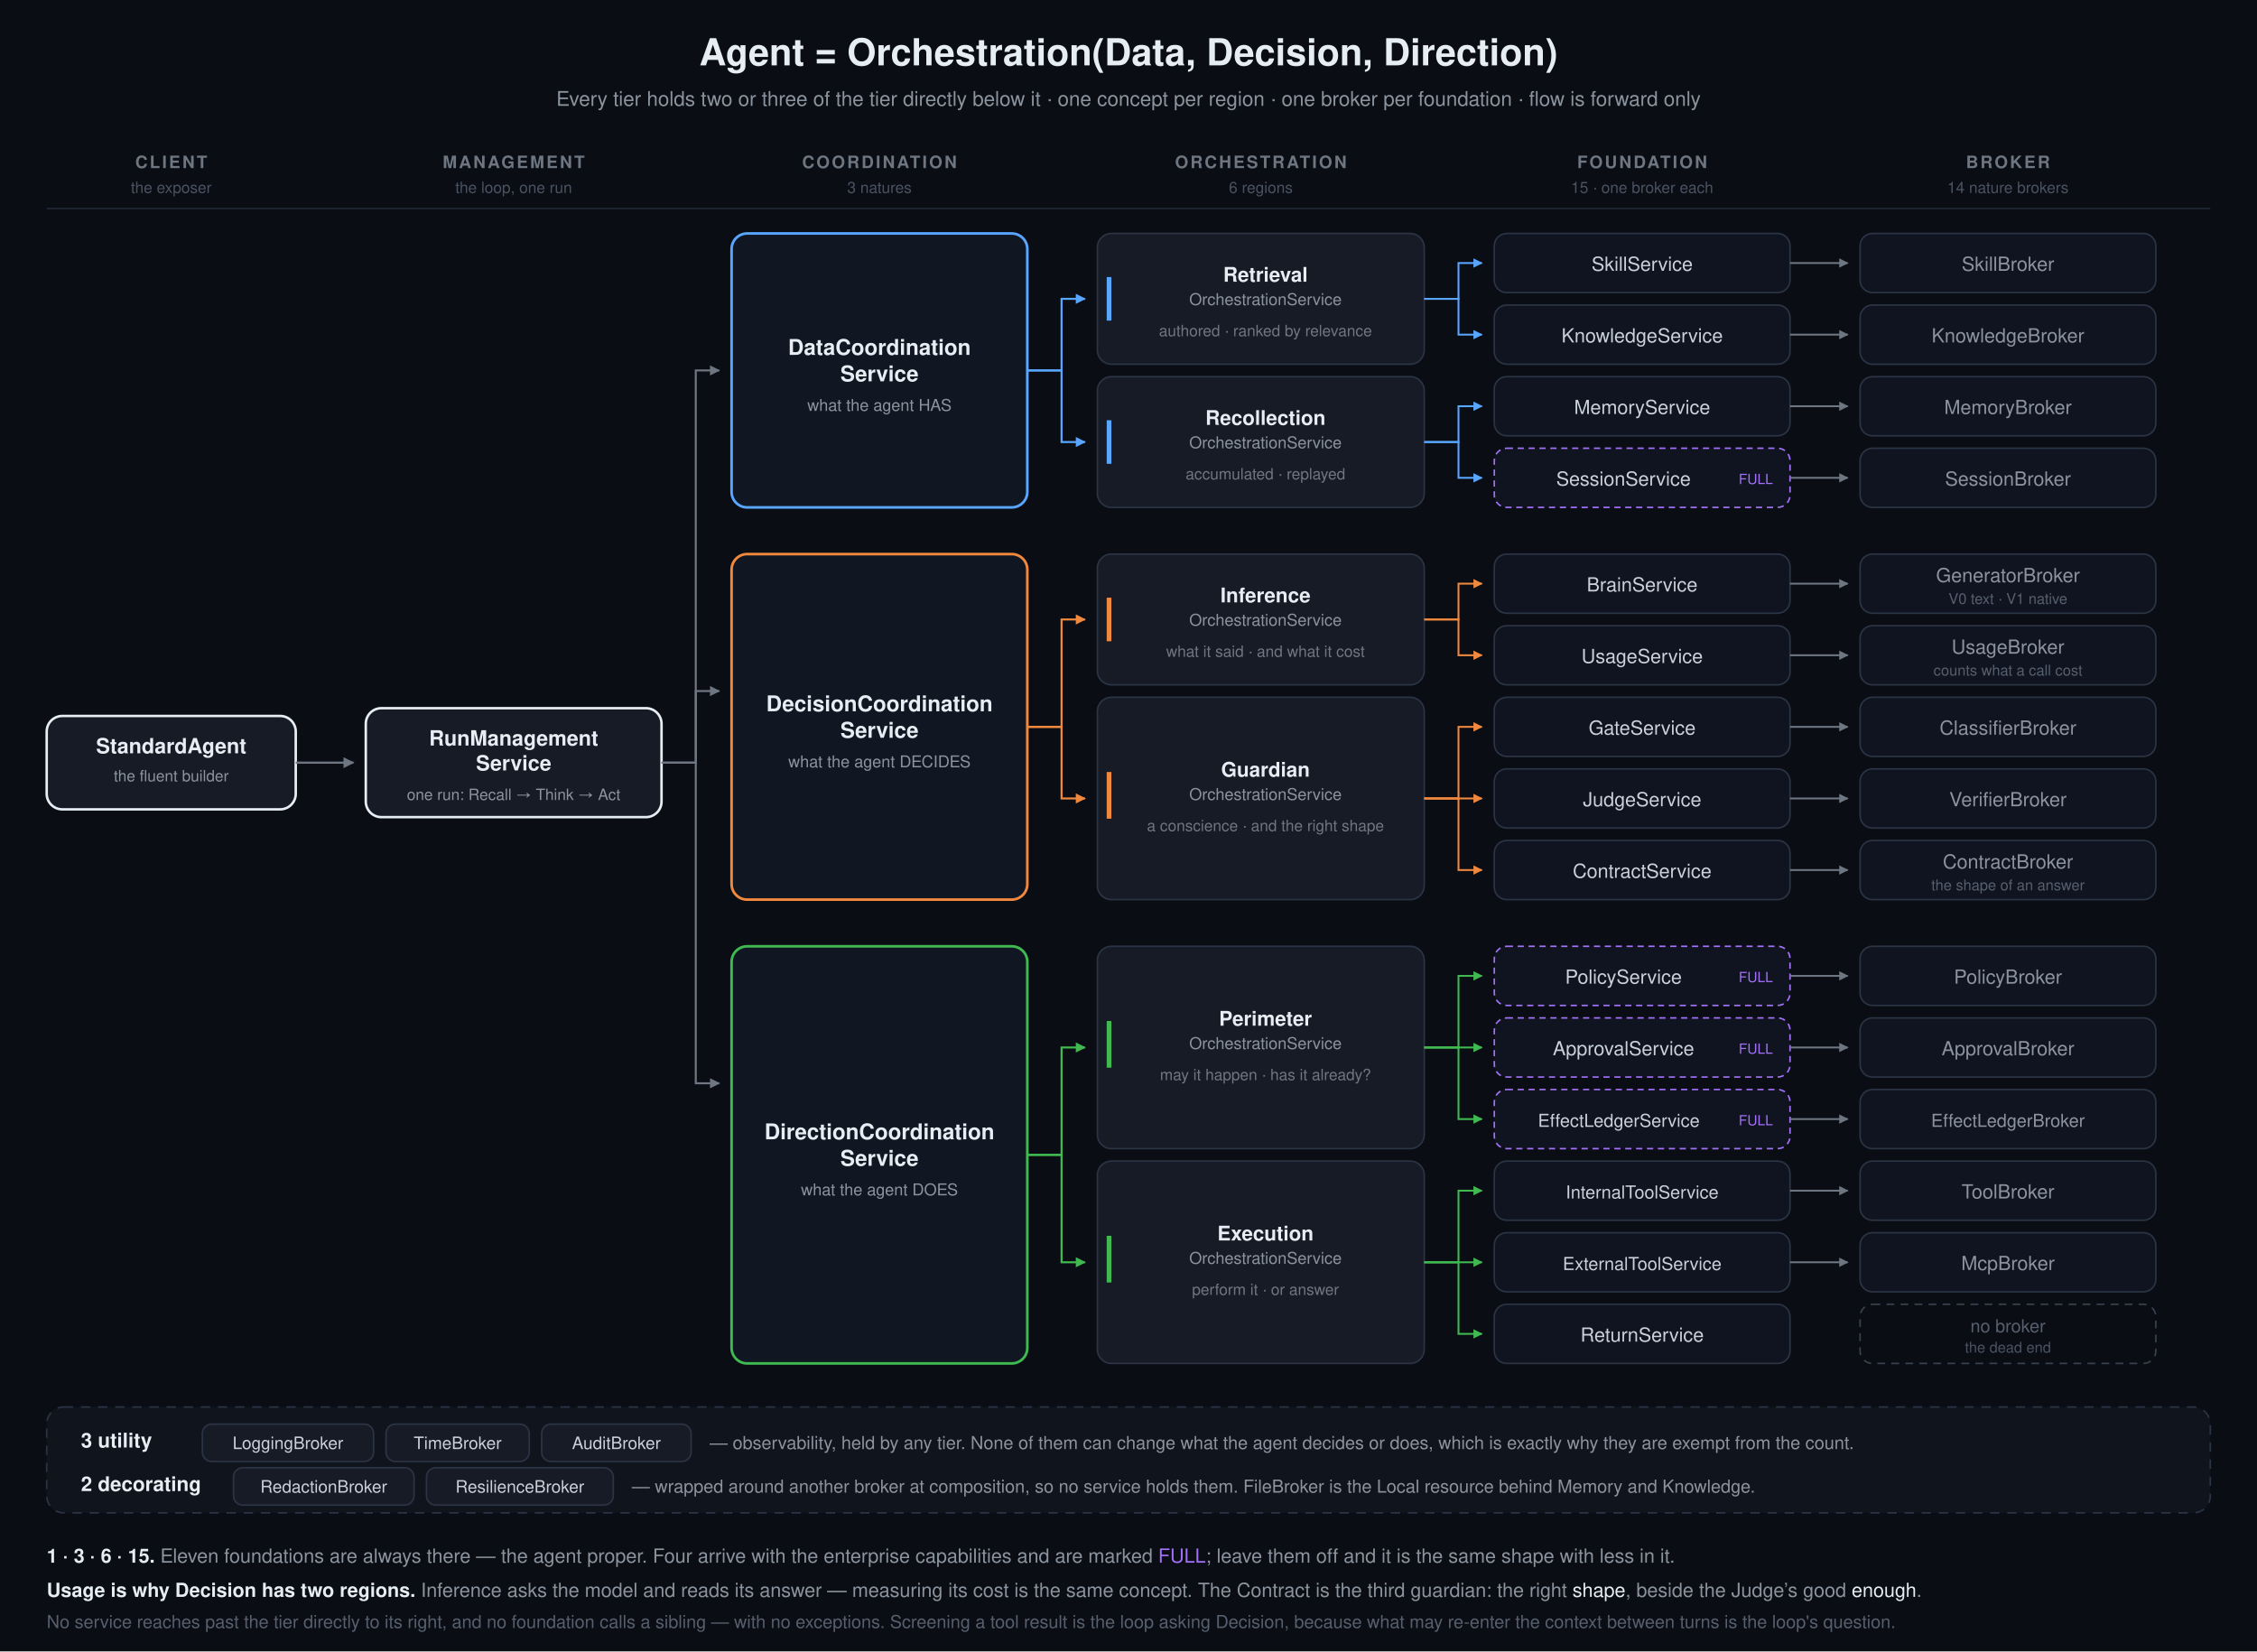
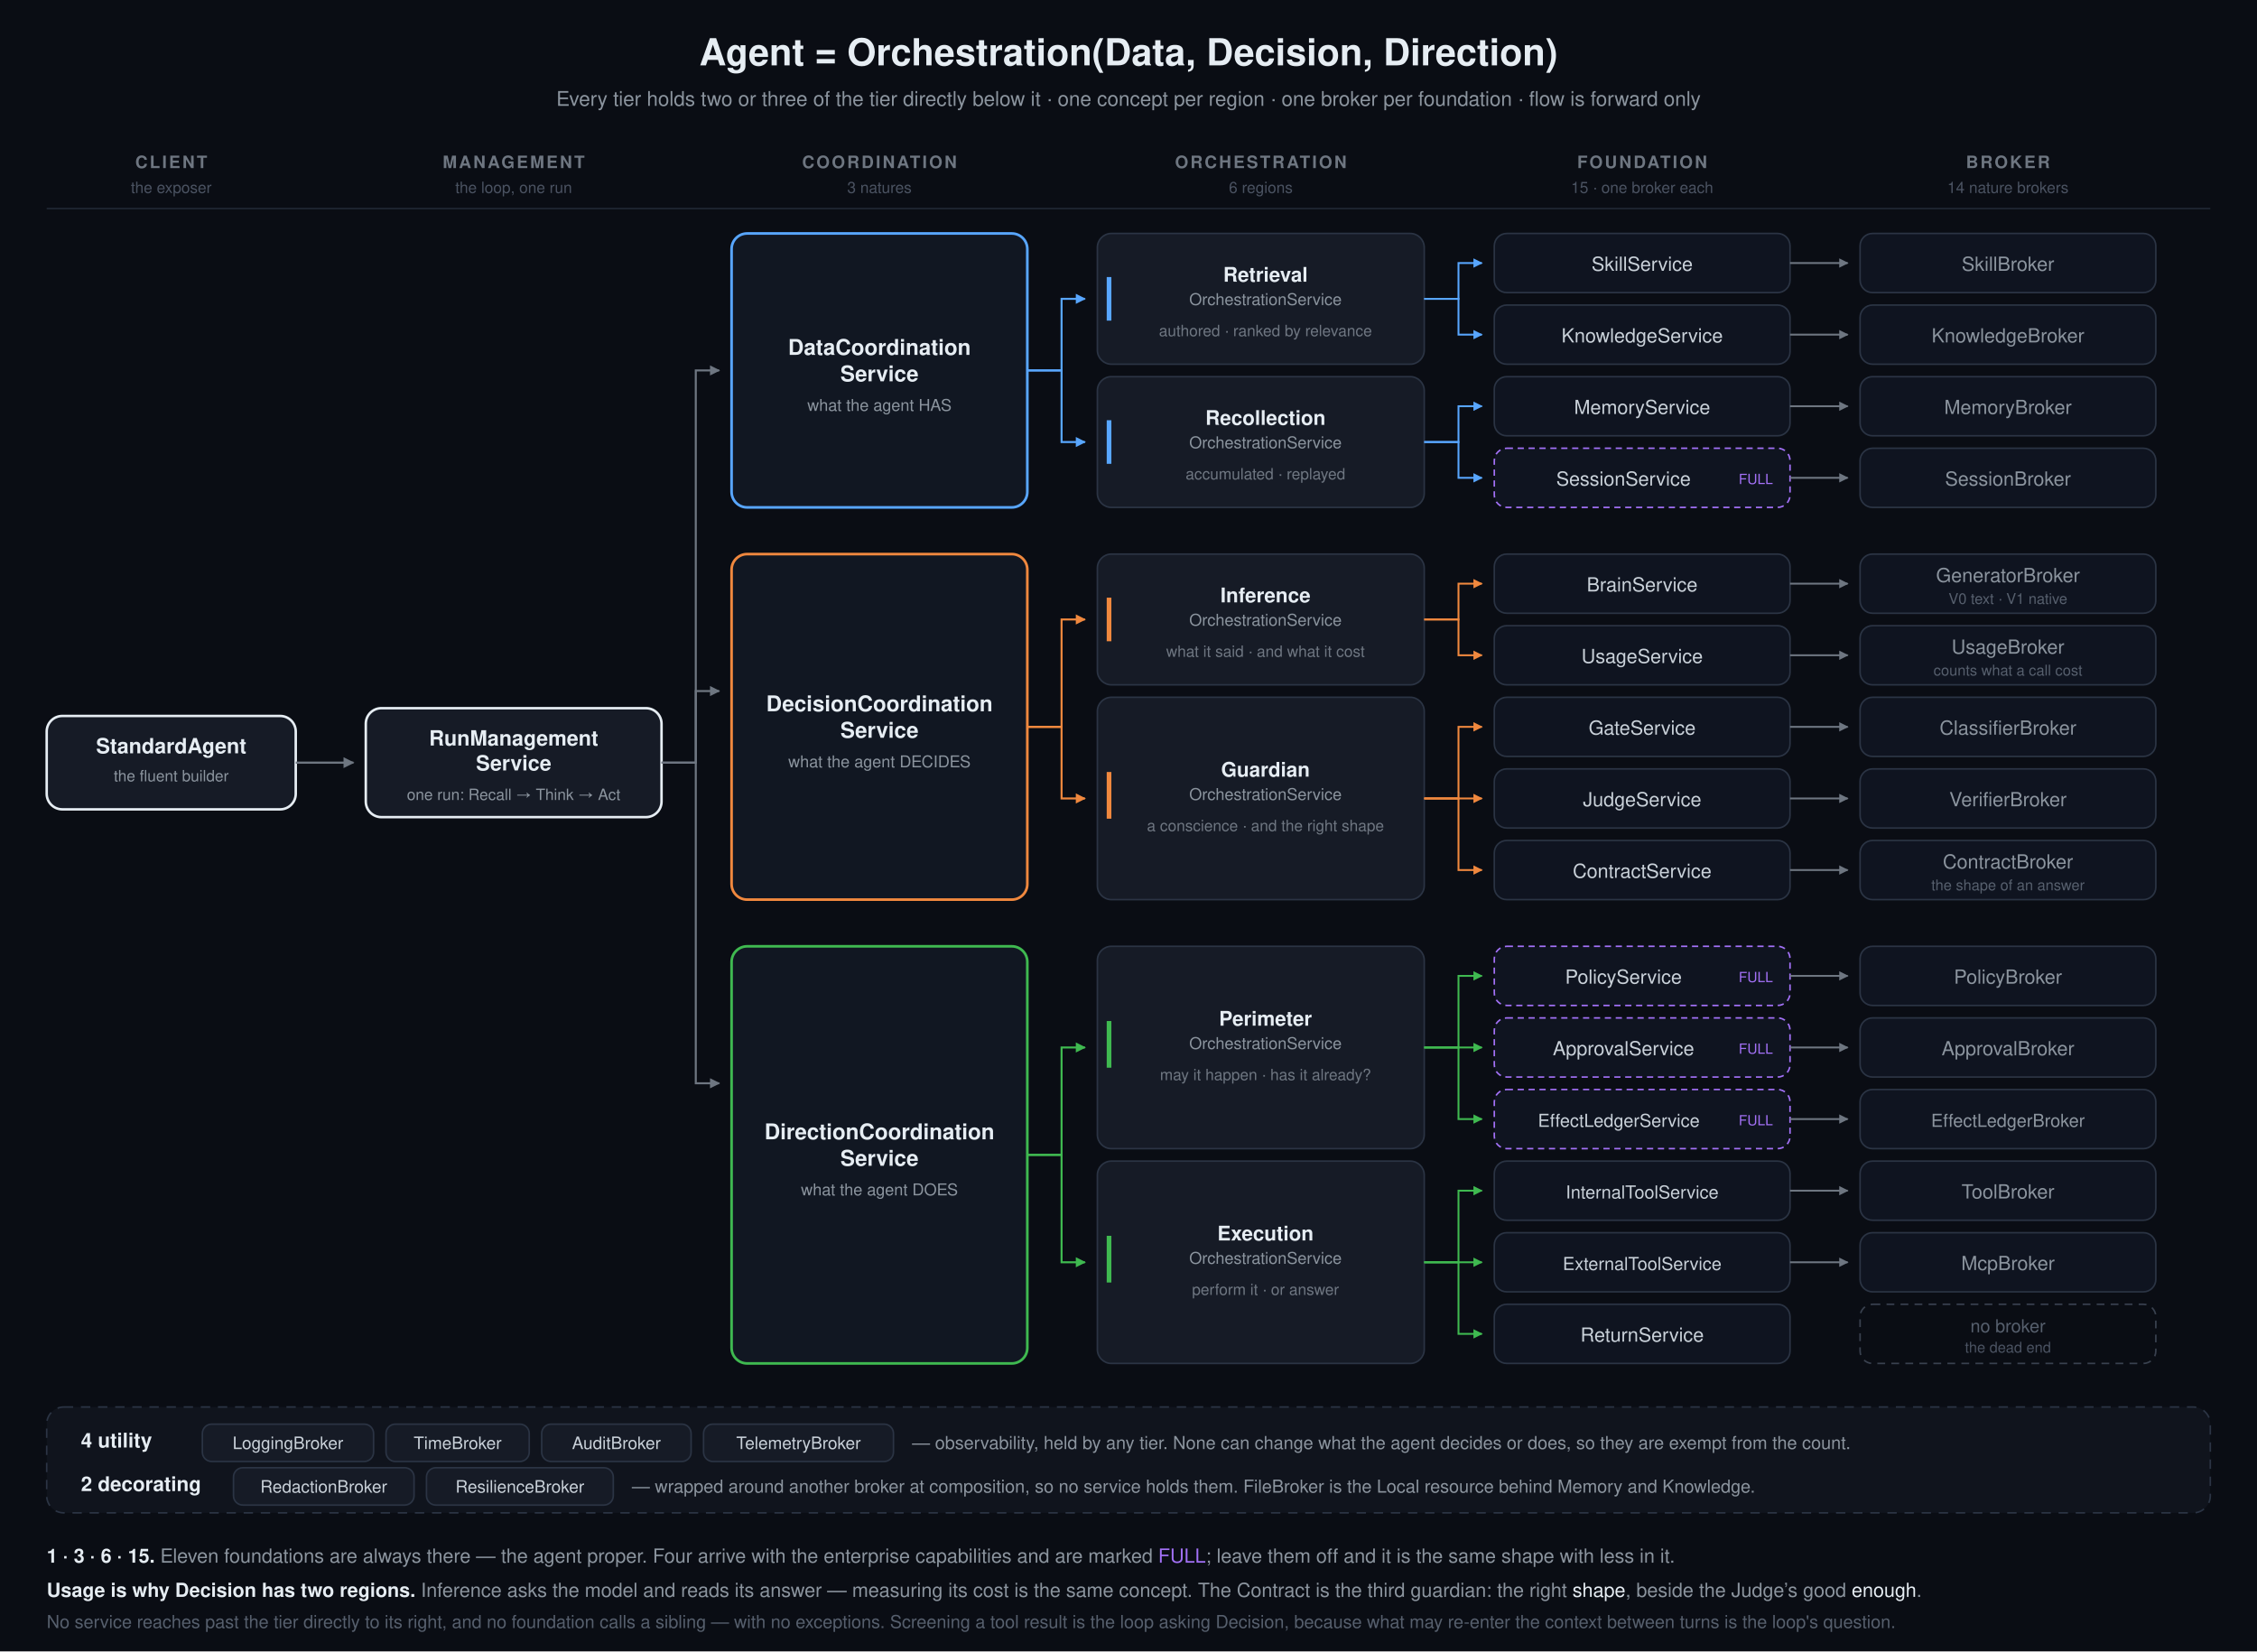
<svg xmlns="http://www.w3.org/2000/svg" width="1450" height="1061" viewBox="0 0 1450 1061" font-family="Segoe UI, system-ui, -apple-system, Helvetica, Arial, sans-serif">
  <defs>
    <marker id="g" viewBox="0 0 10 10" refX="9" refY="5" markerWidth="5" markerHeight="5" orient="auto-start-reverse">
      <path d="M0 0 L10 5 L0 10 z" fill="#6e7681" />
    </marker>
    <marker id="b" viewBox="0 0 10 10" refX="9" refY="5" markerWidth="5" markerHeight="5" orient="auto-start-reverse">
      <path d="M0 0 L10 5 L0 10 z" fill="#58a6ff" />
    </marker>
    <marker id="o" viewBox="0 0 10 10" refX="9" refY="5" markerWidth="5" markerHeight="5" orient="auto-start-reverse">
      <path d="M0 0 L10 5 L0 10 z" fill="#f0883e" />
    </marker>
    <marker id="n" viewBox="0 0 10 10" refX="9" refY="5" markerWidth="5" markerHeight="5" orient="auto-start-reverse">
      <path d="M0 0 L10 5 L0 10 z" fill="#3fb950" />
    </marker>
  </defs>
  <rect width="1450" height="1061" fill="#0a0d14" />
  <text x="725" y="42" text-anchor="middle" fill="#e6edf3" font-size="24" font-weight="700">Agent = Orchestration(Data, Decision, Direction)</text>
  <text x="725" y="68" text-anchor="middle" fill="#8b949e" font-size="13">Every tier holds two or three of the tier directly below it · one concept per region · one broker per foundation · flow is forward only</text>
  <g text-anchor="middle" font-size="11" font-weight="700" letter-spacing="1.3" fill="#6e7681">
    <text x="110" y="108">CLIENT</text>
    <text x="330" y="108">MANAGEMENT</text>
    <text x="565" y="108">COORDINATION</text>
    <text x="810" y="108">ORCHESTRATION</text>
    <text x="1055" y="108">FOUNDATION</text>
    <text x="1290" y="108">BROKER</text>
  </g>
  <g text-anchor="middle" font-size="10" fill="#4a5261">
    <text x="110" y="124">the exposer</text>
    <text x="330" y="124">the loop, one run</text>
    <text x="565" y="124">3 natures</text>
    <text x="810" y="124">6 regions</text>
    <text x="1055" y="124">15 · one broker each</text>
    <text x="1290" y="124">14 nature brokers</text>
  </g>
  <line x1="30" y1="134" x2="1420" y2="134" stroke="#1f2733" />
  <rect x="30" y="460" width="160" height="60" rx="10" fill="#161b26" stroke="#e6edf3" stroke-width="1.6" />
  <text x="110" y="484" text-anchor="middle" fill="#e6edf3" font-size="13.5" font-weight="700">StandardAgent</text>
  <text x="110" y="502" text-anchor="middle" fill="#8b949e" font-size="10">the fluent builder</text>
  <line x1="190" y1="490" x2="227" y2="490" stroke="#6e7681" stroke-width="1.4" marker-end="url(#g)" />
  <rect x="235" y="455" width="190" height="70" rx="10" fill="#161b26" stroke="#e6edf3" stroke-width="1.6" />
  <text x="330" y="479" text-anchor="middle" fill="#e6edf3" font-size="13.5" font-weight="700">RunManagement</text>
  <text x="330" y="495" text-anchor="middle" fill="#e6edf3" font-size="13.5" font-weight="700">Service</text>
  <text x="330" y="514" text-anchor="middle" fill="#8b949e" font-size="10">one run: Recall → Think → Act</text>
  <path d="M 425 490 H 447 V 238 H 462" fill="none" stroke="#6e7681" stroke-width="1.3" marker-end="url(#g)" />
  <path d="M 447 490 V 444 H 462" fill="none" stroke="#6e7681" stroke-width="1.3" marker-end="url(#g)" />
  <path d="M 425 490 H 447 V 696 H 462" fill="none" stroke="#6e7681" stroke-width="1.3" marker-end="url(#g)" />
  <rect x="470" y="150" width="190" height="176" rx="10" fill="#111722" stroke="#58a6ff" stroke-width="1.7" />
  <text x="565" y="228" text-anchor="middle" fill="#e6edf3" font-size="14" font-weight="700">DataCoordination</text>
  <text x="565" y="245" text-anchor="middle" fill="#e6edf3" font-size="14" font-weight="700">Service</text>
  <text x="565" y="264" text-anchor="middle" fill="#8b949e" font-size="10.5">what the agent HAS</text>
  <path d="M 660 238 H 682 V 192 H 697" fill="none" stroke="#58a6ff" stroke-width="1.3" marker-end="url(#b)" />
  <path d="M 660 238 H 682 V 284 H 697" fill="none" stroke="#58a6ff" stroke-width="1.3" marker-end="url(#b)" />
  <rect x="705" y="150" width="210" height="84" rx="9" fill="#161b26" stroke="#2b3444" />
  <rect x="711" y="178" width="3" height="28" fill="#58a6ff" />
  <text x="813" y="181" text-anchor="middle" fill="#e6edf3" font-size="13" font-weight="700">Retrieval</text>
  <text x="813" y="196" text-anchor="middle" fill="#8b949e" font-size="10.5">OrchestrationService</text>
  <text x="813" y="216" text-anchor="middle" fill="#6e7681" font-size="10">authored · ranked by relevance</text>
  <rect x="705" y="242" width="210" height="84" rx="9" fill="#161b26" stroke="#2b3444" />
  <rect x="711" y="270" width="3" height="28" fill="#58a6ff" />
  <text x="813" y="273" text-anchor="middle" fill="#e6edf3" font-size="13" font-weight="700">Recollection</text>
  <text x="813" y="288" text-anchor="middle" fill="#8b949e" font-size="10.5">OrchestrationService</text>
  <text x="813" y="308" text-anchor="middle" fill="#6e7681" font-size="10">accumulated · replayed</text>
  <path d="M 915 192 H 937 V 169 H 952" fill="none" stroke="#58a6ff" stroke-width="1.2" marker-end="url(#b)" />
  <path d="M 915 192 H 937 V 215 H 952" fill="none" stroke="#58a6ff" stroke-width="1.2" marker-end="url(#b)" />
  <path d="M 915 284 H 937 V 261 H 952" fill="none" stroke="#58a6ff" stroke-width="1.2" marker-end="url(#b)" />
  <path d="M 915 284 H 937 V 307 H 952" fill="none" stroke="#58a6ff" stroke-width="1.2" marker-end="url(#b)" />
  <g font-size="12.5">
    <rect x="960" y="150" width="190" height="38" rx="8" fill="#0f1420" stroke="#2b3444" />
    <text x="1055" y="174" text-anchor="middle" fill="#c9d1d9">SkillService</text>
    <rect x="960" y="196" width="190" height="38" rx="8" fill="#0f1420" stroke="#2b3444" />
    <text x="1055" y="220" text-anchor="middle" fill="#c9d1d9">KnowledgeService</text>
    <rect x="960" y="242" width="190" height="38" rx="8" fill="#0f1420" stroke="#2b3444" />
    <text x="1055" y="266" text-anchor="middle" fill="#c9d1d9">MemoryService</text>
    <rect x="960" y="288" width="190" height="38" rx="8" fill="#0f1420" stroke="#a371f7" stroke-dasharray="4 3" />
    <text x="1043" y="312" text-anchor="middle" fill="#c9d1d9">SessionService</text>
    <text x="1128" y="311" text-anchor="middle" fill="#a371f7" font-size="9">FULL</text>
    <rect x="1195" y="150" width="190" height="38" rx="8" fill="#0f1420" stroke="#2b3444" />
    <text x="1290" y="174" text-anchor="middle" fill="#8b949e">SkillBroker</text>
    <rect x="1195" y="196" width="190" height="38" rx="8" fill="#0f1420" stroke="#2b3444" />
    <text x="1290" y="220" text-anchor="middle" fill="#8b949e">KnowledgeBroker</text>
    <rect x="1195" y="242" width="190" height="38" rx="8" fill="#0f1420" stroke="#2b3444" />
    <text x="1290" y="266" text-anchor="middle" fill="#8b949e">MemoryBroker</text>
    <rect x="1195" y="288" width="190" height="38" rx="8" fill="#0f1420" stroke="#2b3444" />
    <text x="1290" y="312" text-anchor="middle" fill="#8b949e">SessionBroker</text>
  </g>
  <rect x="470" y="356" width="190" height="222" rx="10" fill="#111722" stroke="#f0883e" stroke-width="1.7" />
  <text x="565" y="457" text-anchor="middle" fill="#e6edf3" font-size="14" font-weight="700">DecisionCoordination</text>
  <text x="565" y="474" text-anchor="middle" fill="#e6edf3" font-size="14" font-weight="700">Service</text>
  <text x="565" y="493" text-anchor="middle" fill="#8b949e" font-size="10.5">what the agent DECIDES</text>
  <path d="M 660 467 H 682 V 398 H 697" fill="none" stroke="#f0883e" stroke-width="1.3" marker-end="url(#o)" />
  <path d="M 660 467 H 682 V 513 H 697" fill="none" stroke="#f0883e" stroke-width="1.3" marker-end="url(#o)" />
  <rect x="705" y="356" width="210" height="84" rx="9" fill="#161b26" stroke="#2b3444" />
  <rect x="711" y="384" width="3" height="28" fill="#f0883e" />
  <text x="813" y="387" text-anchor="middle" fill="#e6edf3" font-size="13" font-weight="700">Inference</text>
  <text x="813" y="402" text-anchor="middle" fill="#8b949e" font-size="10.5">OrchestrationService</text>
  <text x="813" y="422" text-anchor="middle" fill="#6e7681" font-size="10">what it said · and what it cost</text>
  <rect x="705" y="448" width="210" height="130" rx="9" fill="#161b26" stroke="#2b3444" />
  <rect x="711" y="496" width="3" height="30" fill="#f0883e" />
  <text x="813" y="499" text-anchor="middle" fill="#e6edf3" font-size="13" font-weight="700">Guardian</text>
  <text x="813" y="514" text-anchor="middle" fill="#8b949e" font-size="10.5">OrchestrationService</text>
  <text x="813" y="534" text-anchor="middle" fill="#6e7681" font-size="10">a conscience · and the right shape</text>
  <path d="M 915 398 H 937 V 375 H 952" fill="none" stroke="#f0883e" stroke-width="1.2" marker-end="url(#o)" />
  <path d="M 915 398 H 937 V 421 H 952" fill="none" stroke="#f0883e" stroke-width="1.2" marker-end="url(#o)" />
  <path d="M 915 513 H 937 V 467 H 952" fill="none" stroke="#f0883e" stroke-width="1.2" marker-end="url(#o)" />
  <path d="M 915 513 H 952" fill="none" stroke="#f0883e" stroke-width="1.2" marker-end="url(#o)" />
  <path d="M 915 513 H 937 V 559 H 952" fill="none" stroke="#f0883e" stroke-width="1.2" marker-end="url(#o)" />
  <g font-size="12.5">
    <rect x="960" y="356" width="190" height="38" rx="8" fill="#0f1420" stroke="#2b3444" />
    <text x="1055" y="380" text-anchor="middle" fill="#c9d1d9">BrainService</text>
    <rect x="960" y="402" width="190" height="38" rx="8" fill="#0f1420" stroke="#2b3444" />
    <text x="1055" y="426" text-anchor="middle" fill="#c9d1d9">UsageService</text>
    <rect x="960" y="448" width="190" height="38" rx="8" fill="#0f1420" stroke="#2b3444" />
    <text x="1055" y="472" text-anchor="middle" fill="#c9d1d9">GateService</text>
    <rect x="960" y="494" width="190" height="38" rx="8" fill="#0f1420" stroke="#2b3444" />
    <text x="1055" y="518" text-anchor="middle" fill="#c9d1d9">JudgeService</text>
    <rect x="960" y="540" width="190" height="38" rx="8" fill="#0f1420" stroke="#2b3444" />
    <text x="1055" y="564" text-anchor="middle" fill="#c9d1d9">ContractService</text>
    <rect x="1195" y="356" width="190" height="38" rx="8" fill="#0f1420" stroke="#2b3444" />
    <text x="1290" y="374" text-anchor="middle" fill="#8b949e">GeneratorBroker</text>
    <text x="1290" y="388" text-anchor="middle" fill="#565f6d" font-size="9.5">V0 text · V1 native</text>
    <rect x="1195" y="402" width="190" height="38" rx="8" fill="#0f1420" stroke="#2b3444" />
    <text x="1290" y="420" text-anchor="middle" fill="#8b949e">UsageBroker</text>
    <text x="1290" y="434" text-anchor="middle" fill="#565f6d" font-size="9.5">counts what a call cost</text>
    <rect x="1195" y="448" width="190" height="38" rx="8" fill="#0f1420" stroke="#2b3444" />
    <text x="1290" y="472" text-anchor="middle" fill="#8b949e">ClassifierBroker</text>
    <rect x="1195" y="494" width="190" height="38" rx="8" fill="#0f1420" stroke="#2b3444" />
    <text x="1290" y="518" text-anchor="middle" fill="#8b949e">VerifierBroker</text>
    <rect x="1195" y="540" width="190" height="38" rx="8" fill="#0f1420" stroke="#2b3444" />
    <text x="1290" y="558" text-anchor="middle" fill="#8b949e">ContractBroker</text>
    <text x="1290" y="572" text-anchor="middle" fill="#565f6d" font-size="9.5">the shape of an answer</text>
  </g>
  <rect x="470" y="608" width="190" height="268" rx="10" fill="#111722" stroke="#3fb950" stroke-width="1.7" />
  <text x="565" y="732" text-anchor="middle" fill="#e6edf3" font-size="14" font-weight="700">DirectionCoordination</text>
  <text x="565" y="749" text-anchor="middle" fill="#e6edf3" font-size="14" font-weight="700">Service</text>
  <text x="565" y="768" text-anchor="middle" fill="#8b949e" font-size="10.5">what the agent DOES</text>
  <path d="M 660 742 H 682 V 673 H 697" fill="none" stroke="#3fb950" stroke-width="1.3" marker-end="url(#n)" />
  <path d="M 660 742 H 682 V 811 H 697" fill="none" stroke="#3fb950" stroke-width="1.3" marker-end="url(#n)" />
  <rect x="705" y="608" width="210" height="130" rx="9" fill="#161b26" stroke="#2b3444" />
  <rect x="711" y="656" width="3" height="30" fill="#3fb950" />
  <text x="813" y="659" text-anchor="middle" fill="#e6edf3" font-size="13" font-weight="700">Perimeter</text>
  <text x="813" y="674" text-anchor="middle" fill="#8b949e" font-size="10.5">OrchestrationService</text>
  <text x="813" y="694" text-anchor="middle" fill="#6e7681" font-size="10">may it happen · has it already?</text>
  <rect x="705" y="746" width="210" height="130" rx="9" fill="#161b26" stroke="#2b3444" />
  <rect x="711" y="794" width="3" height="30" fill="#3fb950" />
  <text x="813" y="797" text-anchor="middle" fill="#e6edf3" font-size="13" font-weight="700">Execution</text>
  <text x="813" y="812" text-anchor="middle" fill="#8b949e" font-size="10.5">OrchestrationService</text>
  <text x="813" y="832" text-anchor="middle" fill="#6e7681" font-size="10">perform it · or answer</text>
  <path d="M 915 673 H 937 V 627 H 952" fill="none" stroke="#3fb950" stroke-width="1.2" marker-end="url(#n)" />
  <path d="M 915 673 H 952" fill="none" stroke="#3fb950" stroke-width="1.2" marker-end="url(#n)" />
  <path d="M 915 673 H 937 V 719 H 952" fill="none" stroke="#3fb950" stroke-width="1.2" marker-end="url(#n)" />
  <path d="M 915 811 H 937 V 765 H 952" fill="none" stroke="#3fb950" stroke-width="1.2" marker-end="url(#n)" />
  <path d="M 915 811 H 952" fill="none" stroke="#3fb950" stroke-width="1.2" marker-end="url(#n)" />
  <path d="M 915 811 H 937 V 857 H 952" fill="none" stroke="#3fb950" stroke-width="1.2" marker-end="url(#n)" />
  <g font-size="12.5">
    <rect x="960" y="608" width="190" height="38" rx="8" fill="#0f1420" stroke="#a371f7" stroke-dasharray="4 3" />
    <text x="1043" y="632" text-anchor="middle" fill="#c9d1d9">PolicyService</text>
    <text x="1128" y="631" text-anchor="middle" fill="#a371f7" font-size="9">FULL</text>
    <rect x="960" y="654" width="190" height="38" rx="8" fill="#0f1420" stroke="#a371f7" stroke-dasharray="4 3" />
    <text x="1043" y="678" text-anchor="middle" fill="#c9d1d9">ApprovalService</text>
    <text x="1128" y="677" text-anchor="middle" fill="#a371f7" font-size="9">FULL</text>
    <rect x="960" y="700" width="190" height="38" rx="8" fill="#0f1420" stroke="#a371f7" stroke-dasharray="4 3" />
    <text x="1040" y="724" text-anchor="middle" fill="#c9d1d9" font-size="11.5">EffectLedgerService</text>
    <text x="1128" y="723" text-anchor="middle" fill="#a371f7" font-size="9">FULL</text>
    <rect x="960" y="746" width="190" height="38" rx="8" fill="#0f1420" stroke="#2b3444" />
    <text x="1055" y="770" text-anchor="middle" fill="#c9d1d9" font-size="11.5">InternalToolService</text>
    <rect x="960" y="792" width="190" height="38" rx="8" fill="#0f1420" stroke="#2b3444" />
    <text x="1055" y="816" text-anchor="middle" fill="#c9d1d9" font-size="11.5">ExternalToolService</text>
    <rect x="960" y="838" width="190" height="38" rx="8" fill="#0f1420" stroke="#2b3444" />
    <text x="1055" y="862" text-anchor="middle" fill="#c9d1d9">ReturnService</text>
    <rect x="1195" y="608" width="190" height="38" rx="8" fill="#0f1420" stroke="#2b3444" />
    <text x="1290" y="632" text-anchor="middle" fill="#8b949e">PolicyBroker</text>
    <rect x="1195" y="654" width="190" height="38" rx="8" fill="#0f1420" stroke="#2b3444" />
    <text x="1290" y="678" text-anchor="middle" fill="#8b949e">ApprovalBroker</text>
    <rect x="1195" y="700" width="190" height="38" rx="8" fill="#0f1420" stroke="#2b3444" />
    <text x="1290" y="724" text-anchor="middle" fill="#8b949e" font-size="11.5">EffectLedgerBroker</text>
    <rect x="1195" y="746" width="190" height="38" rx="8" fill="#0f1420" stroke="#2b3444" />
    <text x="1290" y="770" text-anchor="middle" fill="#8b949e">ToolBroker</text>
    <rect x="1195" y="792" width="190" height="38" rx="8" fill="#0f1420" stroke="#2b3444" />
    <text x="1290" y="816" text-anchor="middle" fill="#8b949e">McpBroker</text>
    <rect x="1195" y="838" width="190" height="38" rx="8" fill="none" stroke="#39414f" stroke-dasharray="5 4" />
    <text x="1290" y="856" text-anchor="middle" fill="#565f6d" font-size="11.5">no broker</text>
    <text x="1290" y="869" text-anchor="middle" fill="#4a5261" font-size="9.5">the dead end</text>
  </g>
  <g stroke="#6e7681" stroke-width="1.2">
    <line x1="1150" y1="169" x2="1187" y2="169" marker-end="url(#g)" />
    <line x1="1150" y1="215" x2="1187" y2="215" marker-end="url(#g)" />
    <line x1="1150" y1="261" x2="1187" y2="261" marker-end="url(#g)" />
    <line x1="1150" y1="307" x2="1187" y2="307" marker-end="url(#g)" />
    <line x1="1150" y1="375" x2="1187" y2="375" marker-end="url(#g)" />
    <line x1="1150" y1="421" x2="1187" y2="421" marker-end="url(#g)" />
    <line x1="1150" y1="467" x2="1187" y2="467" marker-end="url(#g)" />
    <line x1="1150" y1="513" x2="1187" y2="513" marker-end="url(#g)" />
    <line x1="1150" y1="559" x2="1187" y2="559" marker-end="url(#g)" />
    <line x1="1150" y1="627" x2="1187" y2="627" marker-end="url(#g)" />
    <line x1="1150" y1="673" x2="1187" y2="673" marker-end="url(#g)" />
    <line x1="1150" y1="719" x2="1187" y2="719" marker-end="url(#g)" />
    <line x1="1150" y1="765" x2="1187" y2="765" marker-end="url(#g)" />
    <line x1="1150" y1="811" x2="1187" y2="811" marker-end="url(#g)" />
  </g>
  <rect x="30" y="904" width="1390" height="68" rx="11" fill="#10141d" stroke="#2b3444" stroke-dasharray="6 5" />
-   <text x="52" y="930" fill="#e6edf3" font-size="13" font-weight="700">3 utility</text>
+   <text x="52" y="930" fill="#e6edf3" font-size="13" font-weight="700">4 utility</text>
  <rect x="130" y="915" width="110" height="24" rx="6" fill="#161b26" stroke="#2b3444" />
  <text x="185" y="931" text-anchor="middle" fill="#c9d1d9" font-size="11">LoggingBroker</text>
  <rect x="248" y="915" width="92" height="24" rx="6" fill="#161b26" stroke="#2b3444" />
  <text x="294" y="931" text-anchor="middle" fill="#c9d1d9" font-size="11">TimeBroker</text>
  <rect x="348" y="915" width="96" height="24" rx="6" fill="#161b26" stroke="#2b3444" />
  <text x="396" y="931" text-anchor="middle" fill="#c9d1d9" font-size="11">AuditBroker</text>
-   <text x="456" y="931" fill="#8b949e" font-size="11.5">— observability, held by any tier. None of them can change what the agent decides or does, which is exactly why they are exempt from the count.</text>
+   <rect x="452" y="915" width="122" height="24" rx="6" fill="#161b26" stroke="#2b3444" />
+   <text x="513" y="931" text-anchor="middle" fill="#c9d1d9" font-size="11">TelemetryBroker</text>
+   <text x="586" y="931" fill="#8b949e" font-size="11.5">— observability, held by any tier. None can change what the agent decides or does, so they are exempt from the count.</text>
  <text x="52" y="958" fill="#e6edf3" font-size="13" font-weight="700">2 decorating</text>
  <rect x="150" y="943" width="116" height="24" rx="6" fill="#161b26" stroke="#2b3444" />
  <text x="208" y="959" text-anchor="middle" fill="#c9d1d9" font-size="11">RedactionBroker</text>
  <rect x="274" y="943" width="120" height="24" rx="6" fill="#161b26" stroke="#2b3444" />
  <text x="334" y="959" text-anchor="middle" fill="#c9d1d9" font-size="11">ResilienceBroker</text>
  <text x="406" y="959" fill="#8b949e" font-size="11.5">— wrapped around another broker at composition, so no service holds them. FileBroker is the Local resource behind Memory and Knowledge.</text>
  <text x="30" y="1004" fill="#8b949e" font-size="12.5">
    <tspan fill="#e6edf3" font-weight="700">1 · 3 · 6 · 15.</tspan> Eleven foundations are always there — the agent proper. Four arrive with the enterprise capabilities and are marked <tspan fill="#a371f7">FULL</tspan>; leave them off and it is the same shape with less in it.</text>
  <text x="30" y="1026" fill="#8b949e" font-size="12.5">
    <tspan fill="#e6edf3" font-weight="700">Usage is why Decision has two regions.</tspan> Inference asks the model and reads its answer — measuring its cost is the same concept. The Contract is the third guardian: the right <tspan fill="#e6edf3">shape</tspan>, beside the Judge’s good <tspan fill="#e6edf3">enough</tspan>.</text>
  <text x="30" y="1046" fill="#565f6d" font-size="11.5">No service reaches past the tier directly to its right, and no foundation calls a sibling — with no exceptions. Screening a tool result is the loop asking Decision, because what may re-enter the context between turns is the loop's question.</text>
</svg>
